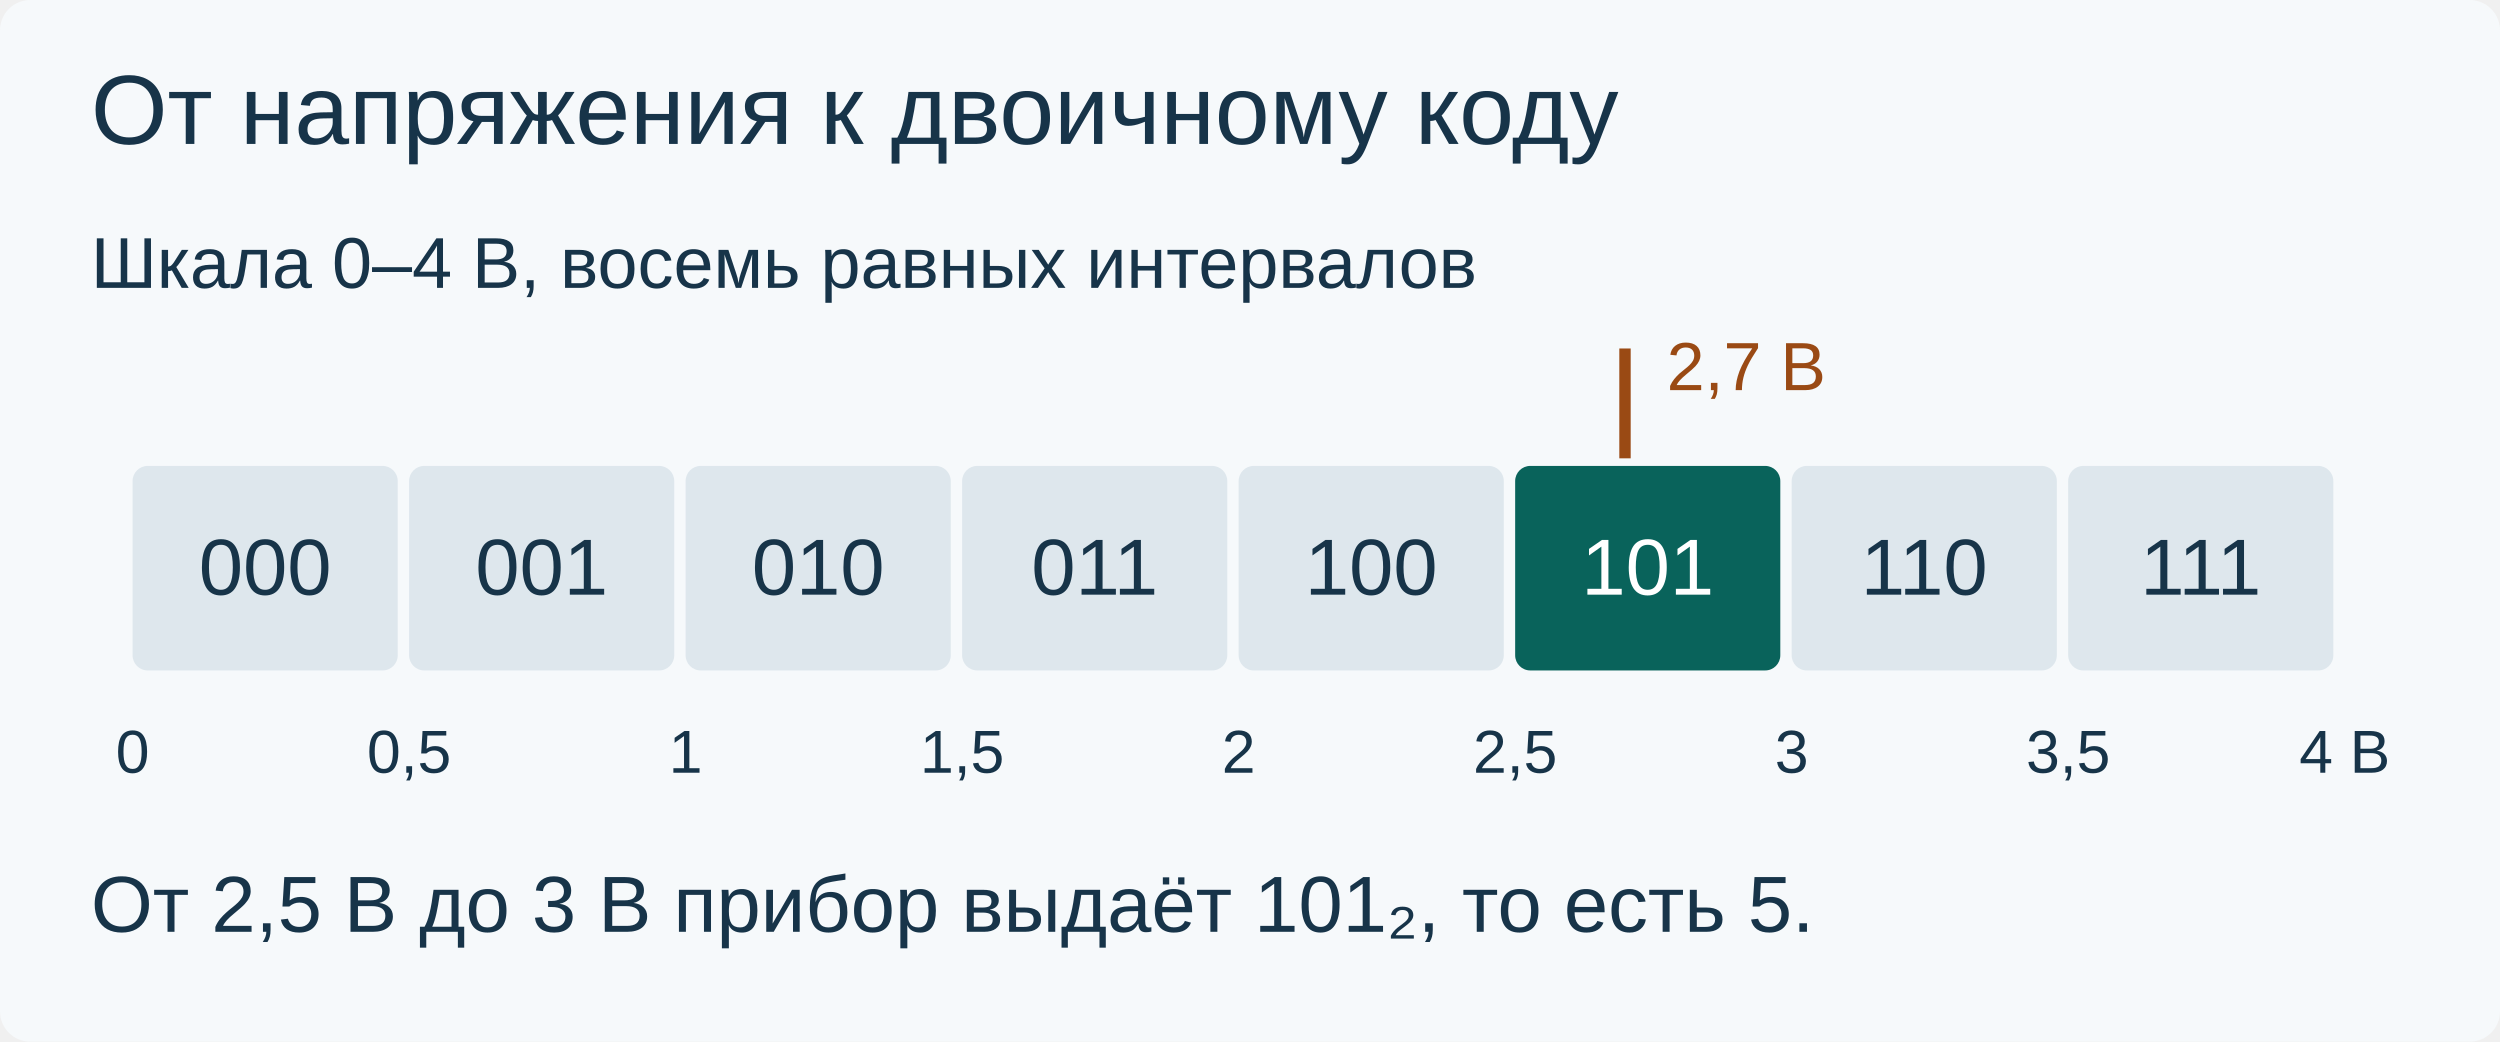
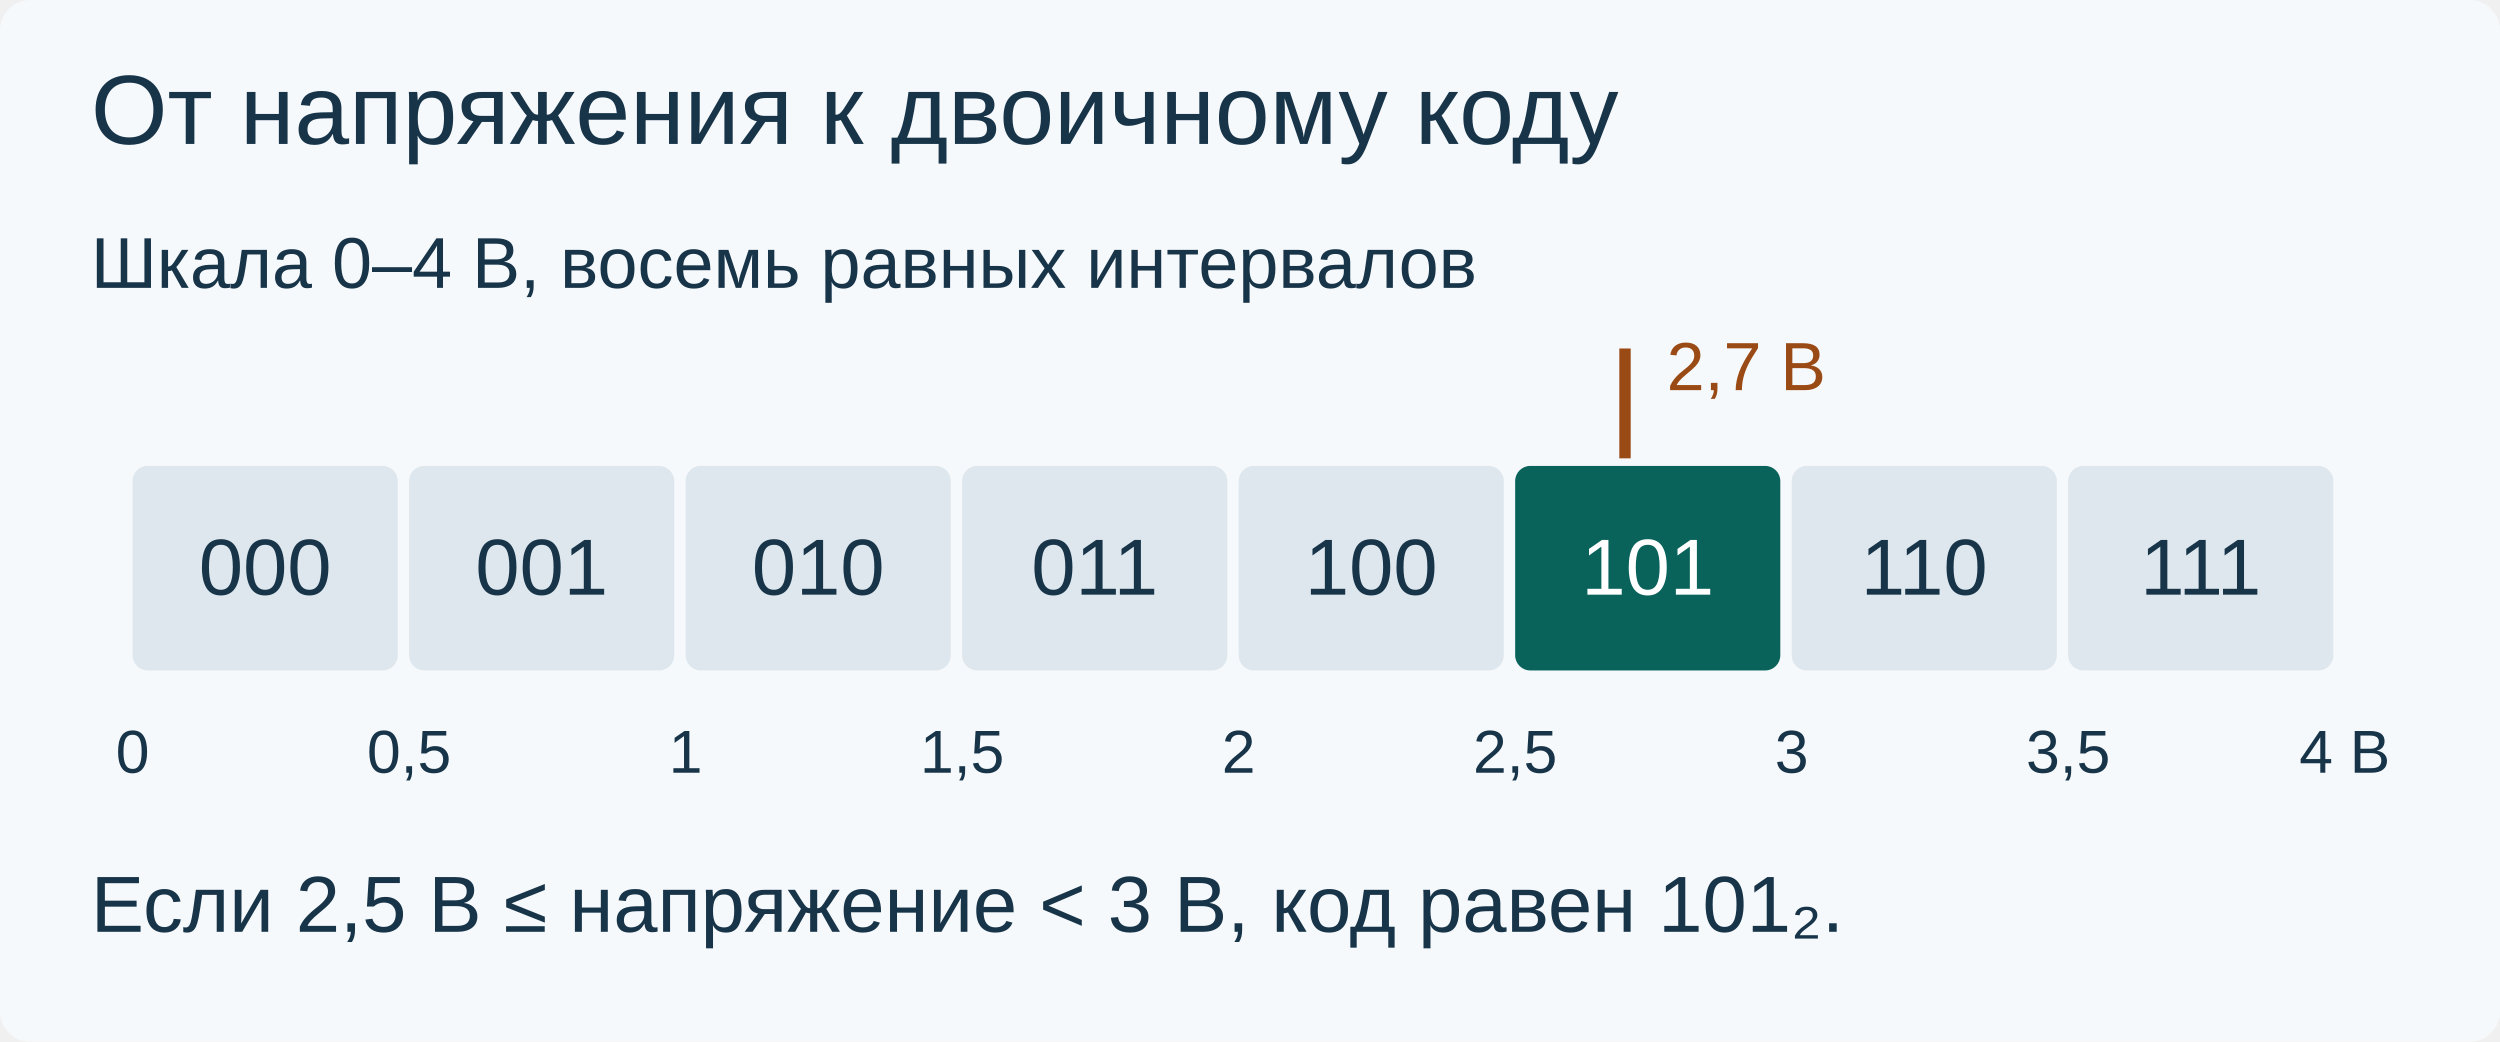
<svg xmlns="http://www.w3.org/2000/svg" width="660" height="275" viewBox="0 0 660 275" role="img" aria-labelledby="title desc">
  <rect width="660" height="275" rx="8" fill="#f6f9fb" />
  <g font-family="Arial, sans-serif">
    <text x="24" y="38" font-size="26" fill="#173449" text-anchor="start">От напряжения к двоичному коду</text>
    <text x="24" y="76" font-size="19" fill="#173449" text-anchor="start">Шкала 0–4 В, восемь равных интервалов</text>
    <rect x="35" y="123" width="70" height="54" rx="4" fill="#dee7ed" stroke="none" />
    <text x="70" y="157" font-size="21" fill="#173449" text-anchor="middle">000</text>
    <text x="35" y="204" font-size="16" fill="#173449" text-anchor="middle">0</text>
    <rect x="108" y="123" width="70" height="54" rx="4" fill="#dee7ed" stroke="none" />
    <text x="143" y="157" font-size="21" fill="#173449" text-anchor="middle">001</text>
    <text x="108" y="204" font-size="16" fill="#173449" text-anchor="middle">0,5</text>
    <rect x="181" y="123" width="70" height="54" rx="4" fill="#dee7ed" stroke="none" />
    <text x="216" y="157" font-size="21" fill="#173449" text-anchor="middle">010</text>
    <text x="181" y="204" font-size="16" fill="#173449" text-anchor="middle">1</text>
    <rect x="254" y="123" width="70" height="54" rx="4" fill="#dee7ed" stroke="none" />
    <text x="289" y="157" font-size="21" fill="#173449" text-anchor="middle">011</text>
    <text x="254" y="204" font-size="16" fill="#173449" text-anchor="middle">1,5</text>
    <rect x="327" y="123" width="70" height="54" rx="4" fill="#dee7ed" stroke="none" />
    <text x="362" y="157" font-size="21" fill="#173449" text-anchor="middle">100</text>
    <text x="327" y="204" font-size="16" fill="#173449" text-anchor="middle">2</text>
    <rect x="400" y="123" width="70" height="54" rx="4" fill="#09635b" stroke="none" />
    <text x="435" y="157" font-size="21" fill="white" text-anchor="middle">101</text>
    <text x="400" y="204" font-size="16" fill="#173449" text-anchor="middle">2,5</text>
    <rect x="473" y="123" width="70" height="54" rx="4" fill="#dee7ed" stroke="none" />
    <text x="508" y="157" font-size="21" fill="#173449" text-anchor="middle">110</text>
    <text x="473" y="204" font-size="16" fill="#173449" text-anchor="middle">3</text>
    <rect x="546" y="123" width="70" height="54" rx="4" fill="#dee7ed" stroke="none" />
    <text x="581" y="157" font-size="21" fill="#173449" text-anchor="middle">111</text>
    <text x="546" y="204" font-size="16" fill="#173449" text-anchor="middle">3,5</text>
    <text x="619" y="204" font-size="16" fill="#173449" text-anchor="middle">4 В</text>
    <path d="M429 92 L429 121" fill="none" stroke="#9a4a14" stroke-width="3" />
    <text x="440" y="103" font-size="18" fill="#9a4a14" text-anchor="start">2,7 В</text>
-     <text x="24" y="246" font-size="21" fill="#173449" text-anchor="start">От 2,5 В до 3 В прибор выдаёт 101₂, то есть 5.</text>
+     <text x="24" y="246" font-size="21" fill="#173449" text-anchor="start">Если 2,5 В ≤ напряжение &lt; 3 В, код равен 101₂.</text>
  </g>
</svg>
